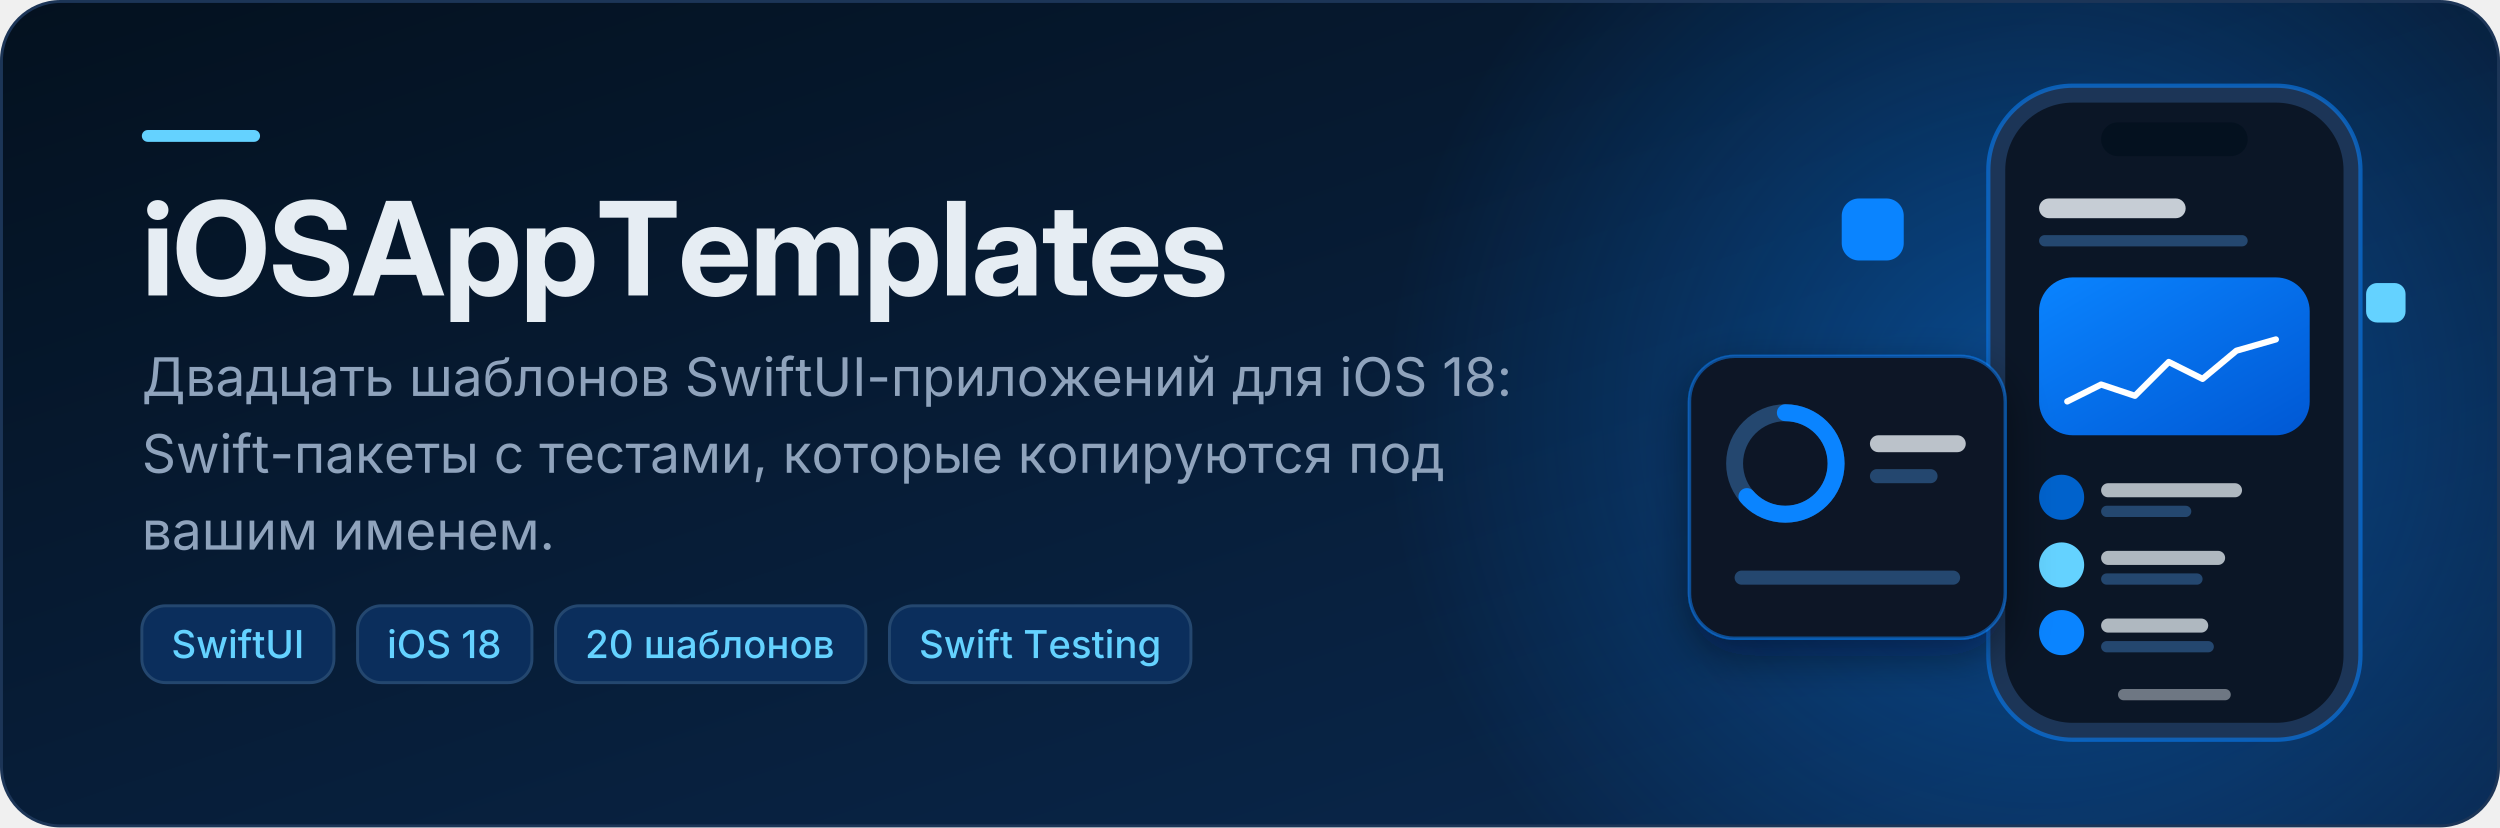
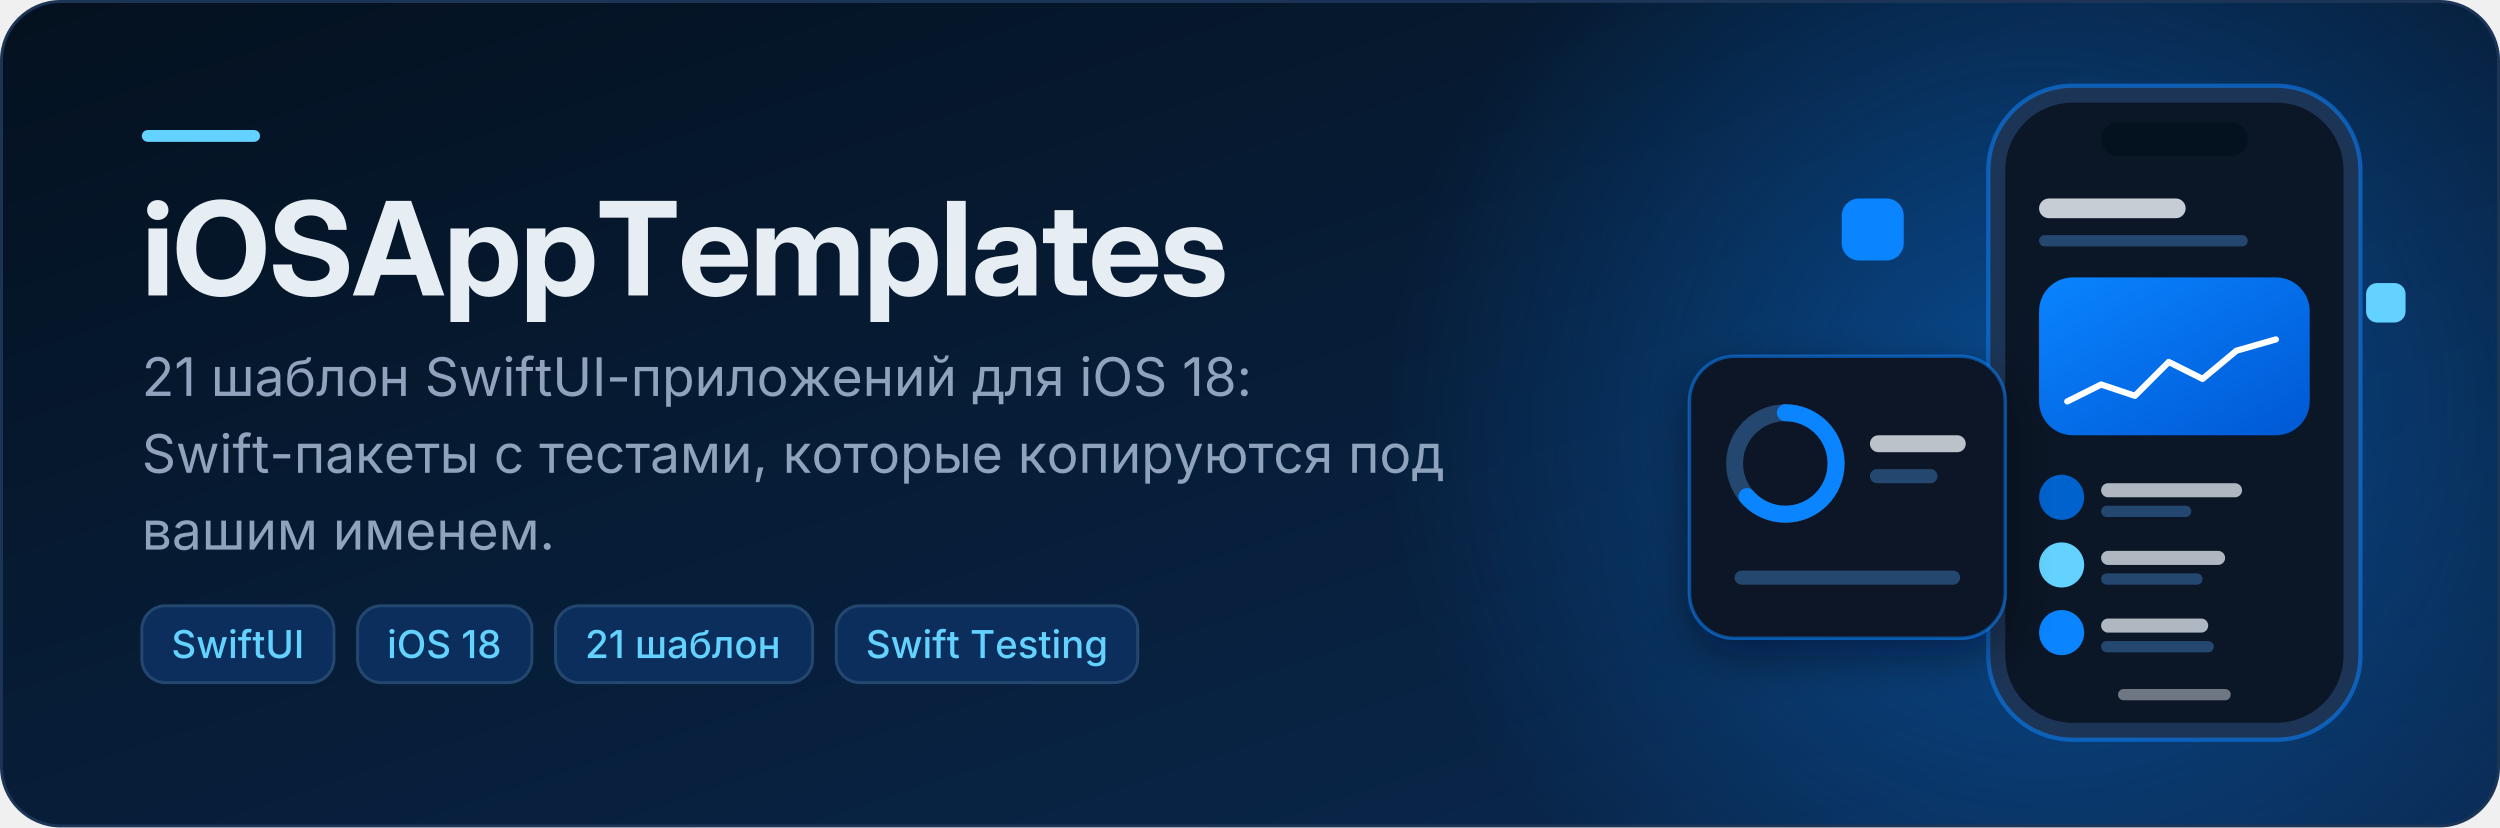
<svg xmlns="http://www.w3.org/2000/svg" width="846" height="280" viewBox="0 0 846 280" role="img" aria-labelledby="t">
  <style>.c{display:none}@media (max-width:500px){.w{display:none}.c{display:inline}}.m-float{animation:mFloat 6s ease-in-out infinite alternate}@keyframes mFloat{from{transform:translateY(0)}to{transform:translateY(-6px)}}.m-float-b{animation:mFloatB 7s ease-in-out infinite alternate}@keyframes mFloatB{from{transform:translateY(0)}to{transform:translateY(5px)}}.m-bob{animation:mBob 5s ease-in-out infinite alternate}@keyframes mBob{from{transform:translateY(0)}to{transform:translateY(-8px)}}.m-bar{transform-box:fill-box;transform-origin:center bottom;animation:mBar 4.2s ease-in-out infinite alternate}@keyframes mBar{from{transform:scaleY(.55)}to{transform:scaleY(1)}}.m-knob{animation:mKnob 6s ease-in-out infinite}@keyframes mKnob{0%,45%{transform:translateX(0)}55%,95%{transform:translateX(12px)}100%{transform:translateX(0)}}.m-slide{animation:mSlide 8s ease-in-out infinite alternate}@keyframes mSlide{from{transform:translateX(0)}to{transform:translateX(56px)}}.m-ring{stroke-dasharray:100;stroke-dashoffset:28;animation:mRing 7s ease-in-out infinite}@keyframes mRing{0%{stroke-dashoffset:100}45%,100%{stroke-dashoffset:28}}.m-caret{animation:mCaret 1.2s steps(1) infinite}@keyframes mCaret{50%{opacity:0}}.m-island{transform-box:fill-box;transform-origin:center;animation:mIsland 9s ease-in-out infinite}@keyframes mIsland{0%,20%{transform:scaleX(.42)}30%,70%{transform:scaleX(1)}80%,100%{transform:scaleX(.42)}}@media (prefers-reduced-motion: reduce){*{animation:none!important}}</style>
  <defs>
    <linearGradient id="bg" x1="0" y1="0" x2="1" y2="1">
      <stop offset="0" stop-color="#04111F" />
      <stop offset="1" stop-color="#0A2A52" />
    </linearGradient>
    <radialGradient id="glow">
      <stop offset="0" stop-color="#0A84FF" stop-opacity="0.42" />
      <stop offset="1" stop-color="#0A84FF" stop-opacity="0" />
    </radialGradient>
    <linearGradient id="mButton" x1="0" y1="0" x2="1" y2="1">
      <stop offset="0" stop-color="#0A84FF" />
      <stop offset="1" stop-color="#0058D4" />
    </linearGradient>
    <filter id="mShadow" x="-20%" y="-20%" width="140%" height="150%">
      <feDropShadow dx="0" dy="6" stdDeviation="8" flood-color="#04111F" flood-opacity="0.45" />
    </filter>
    <clipPath id="frame">
      <rect x="0.5" y="0.5" width="845" height="279" rx="20" />
    </clipPath>
    <path id="bd689" d="M104 0L399 0L399-1056L104-1056ZM251-1189C348-1189 419-1256 419-1346C419-1436 348-1503 251-1503C154-1503 83-1436 83-1346C83-1256 154-1189 251-1189Z" />
    <path id="bd321" d="M765 24C1166 24 1468-270 1468-744C1468-1219 1166-1514 765-1514C364-1514 63-1219 63-744C63-272 364 24 765 24ZM765-248C535-248 373-428 373-744C373-1062 535-1242 765-1242C995-1242 1158-1062 1158-744C1158-428 995-248 765-248Z" />
    <path id="bd397" d="M675 24C1042 24 1266-153 1266-440C1266-664 1125-795 807-862L664-893C481-933 407-984 407-1076C407-1185 514-1261 666-1261C826-1261 931-1174 942-1033L1230-1033C1221-1333 1008-1514 665-1514C326-1514 99-1332 99-1061C99-848 242-711 537-647L694-613C883-572 961-516 961-420C961-304 848-229 677-229C486-229 371-325 367-489L70-489C70-165 293 24 675 24Z" />
    <path id="bd2" d="M9 0L341 0L449-325L1006-325L1110 0L1451 0L928-1490L532-1490ZM532-571L583-725C631-877 677-1029 731-1214C784-1029 830-877 876-725L926-571Z" />
    <path id="bd843" d="M104 418L399 418L399-158L402-158C463-39 570 22 709 22C985 22 1166-198 1166-529C1166-853 981-1078 711-1078C574-1078 463-1023 398-913L395-913L395-1056L104-1056ZM633-218C484-218 385-340 385-529C385-717 484-840 633-840C776-840 869-727 869-529C869-331 776-218 633-218Z" />
    <path id="bd411" d="M45-1226L497-1226L497 0L805 0L805-1226L1256-1226L1256-1490L45-1490Z" />
    <path id="bd614" d="M586 24C842 24 1046-122 1085-332L816-332C789-250 710-197 595-197C440-197 350-298 345-454L1096-454L1096-533C1096-855 887-1080 576-1080C273-1080 58-849 58-527C58-206 266 24 586 24ZM347-642C363-774 450-856 582-856C715-856 803-774 818-642Z" />
    <path id="bd766" d="M104 0L399 0L399-623C399-759 483-835 588-835C691-835 763-764 763-654L763 0L1047 0L1047-636C1047-754 1118-835 1232-835C1333-835 1411-773 1411-646L1411 0L1705 0L1705-700C1705-942 1554-1078 1351-1078C1198-1078 1068-1001 1013-872C969-1001 850-1078 708-1078C574-1078 451-1009 388-866L388-1056L104-1056Z" />
    <path id="bd736" d="M399-1490L104-1490L104 0L399 0Z" />
    <path id="bd507" d="M427 18C589 18 680-46 736-149L740-149L740 0L1028 0L1028-716C1028-942 862-1078 573-1078C283-1078 111-940 98-722L375-722C382-803 454-859 564-859C672-859 737-805 737-727L737-720C737-652 669-643 476-624C256-604 64-536 64-298C64-87 216 18 427 18ZM509-187C410-187 346-231 346-306C346-390 426-429 527-444C622-459 705-473 739-492L739-386C739-272 651-187 509-187Z" />
    <path id="bd889" d="M711-1056L495-1056L495-1344L200-1344L200-1056L18-1056L18-825L200-825L200-280C200-88 307 0 539 0L711 0L711-231L598-231C518-231 495-254 495-326L495-825L711-825Z" />
    <path id="bd871" d="M543 26C819 26 1011-112 1011-323C1011-478 913-570 700-612L500-651C419-668 372-703 372-757C372-820 433-869 534-869C638-869 710-806 712-721L985-721C979-941 799-1078 526-1078C251-1078 78-946 78-746C78-582 187-478 392-438L577-402C663-385 714-352 714-296C714-231 647-185 538-185C423-185 355-240 344-332L54-332C72-105 269 26 543 26Z" />
-     <path id="br1071" d="M98 320L280 320L280 0L1397 0L1397 320L1580 320L1580-167L1414-167L1414-1490L481-1490L430-862C395-431 318-254 220-167L98-167ZM439-167C538-281 591-547 617-862L655-1323L1224-1323L1224-167Z" />
-     <path id="br1254" d="M158 0L686 0C916 0 1055-127 1055-300C1055-473 923-569 794-588C927-615 1012-689 1012-820C1012-1000 857-1118 615-1118L158-1118ZM329-164L329-498L686-498C800-498 870-430 870-316C870-222 801-164 686-164ZM329-649L329-954L615-954C749-954 831-898 831-805C831-709 750-649 616-649Z" />
+     <path id="br1343" d="M154 0L1103 0L1103-167L416-167L416-179L742-526C1005-806 1078-933 1078-1094C1078-1327 889-1510 623-1510C358-1510 158-1331 158-1067L340-1067C340-1235 448-1345 618-1345C777-1345 898-1248 898-1092C898-955 814-853 649-674L154-137Z" />
+     <path id="br1342" d="M653-1490L420-1490L96-1251L96-1047L456-1314L466-1314L466 0L653 0Z" />
+     <path id="br1289" d="M158-1118L158 0L1526 0L1526-1118L1346-1118L1346-166L932-166L932-1118L752-1118L752-166L338-166L338-1118Z" />
    <path id="br540" d="M471 26C660 26 765-73 803-152L815-152L815 0L992 0L992-737C992-1086 723-1132 573-1132C400-1132 208-1070 122-867L295-810C330-888 417-974 578-974C733-974 812-894 812-755L812-749C812-666 724-672 525-647C318-621 90-574 90-318C90-98 259 26 471 26ZM502-133C368-133 271-193 271-309C271-436 386-478 517-495C586-504 782-524 812-559L812-404C812-267 701-133 502-133Z" />
-     <path id="br1258" d="M40 321L220 321L220 0L1037 0L1037 321L1216 321L1216-166L1046-166L1046-1118L325-1118L288-680C262-372 223-258 132-166L40-166ZM336-166C412-268 443-442 464-680L488-952L867-952L867-166Z" />
-     <path id="br1284" d="M158 0L1012 0L1012 320L1192 320L1193-166L1046-166L1046-1118L865-1118L865-166L338-166L338-1118L158-1118Z" />
-     <path id="br1280" d="M388 0L568 0L568-957L934-957L934-1118L20-1118L20-957L388-957Z" />
-     <path id="br1291" d="M338-717L338-1118L158-1118L158 0L631 0C894 0 1040-160 1040-362C1040-568 895-717 631-717ZM338-550L631-550C763-550 858-470 858-354C858-243 763-166 631-166L338-166Z" />
-     <path id="br1289" d="M158-1118L158 0L1526 0L1526-1118L1346-1118L1346-166L932-166L932-1118L752-1118L752-166L338-166L338-1118Z" />
    <path id="br1253" d="M613 24C901 24 1112-215 1112-532C1112-835 921-1066 679-1066C483-1066 314-926 255-771L250-771C279-1128 398-1199 700-1220C941-1237 1025-1323 1025-1490L865-1490C865-1416 835-1378 700-1370C257-1344 104-1156 104-580L104-542C104-192 325 24 613 24ZM615-134C409-134 284-295 284-514C284-746 423-908 624-908C820-908 932-762 932-523C932-281 812-134 615-134Z" />
    <path id="br1269" d="M20 0L81 0C328 0 404-187 420-558L437-952L839-952L839 0L1020 0L1020-1118L266-1118L246-620C231-247 190-166 60-166L20-166Z" />
    <path id="br838" d="M613 24C918 24 1124-207 1124-552C1124-902 918-1132 613-1132C309-1132 104-902 104-552C104-207 309 24 613 24ZM613-137C390-137 287-332 287-552C287-775 390-971 613-971C839-971 942-774 942-552C942-332 839-137 613-137Z" />
    <path id="br1274" d="M338-1118L158-1118L158 0L338 0L338-491L867-491L867 0L1047 0L1047-1118L867-1118L867-657L338-657Z" />
    <path id="br397" d="M657 26C1001 26 1198-162 1198-406C1198-684 936-774 776-818L627-859C518-889 343-944 343-1100C343-1240 471-1342 664-1342C841-1342 975-1259 992-1114L1178-1114C1169-1339 964-1510 670-1510C382-1510 158-1343 158-1091C158-893 298-770 538-702L718-651C877-606 1013-553 1013-409C1013-250 859-144 657-144C482-144 326-221 311-390L116-390C133-140 334 26 657 26Z" />
    <path id="br984" d="M409 0L588 0L733-506C769-631 804-771 838-913C872-770 906-634 943-506L1088 0L1267 0L1606-1118L1415-1118L1279-630C1245-508 1208-367 1171-196C1136-369 1100-511 1068-630L936-1118L744-1118L610-630C576-506 540-363 504-193C467-371 429-513 397-630L261-1118L70-1118Z" />
    <path id="br689" d="M158 0L338 0L338-1118L158-1118ZM249-1301C318-1301 375-1354 375-1420C375-1486 318-1539 249-1539C181-1539 124-1486 124-1420C124-1354 181-1301 249-1301Z" />
    <path id="br647" d="M678-1118L420-1118L420-1227C420-1335 468-1393 579-1393C629-1393 657-1382 676-1376L726-1530C699-1542 643-1560 558-1560C395-1560 240-1461 240-1267L240-1118L20-1118L20-964L240-964L240 0L420 0L420-964L678-964Z" />
    <path id="br889" d="M598-1118L368-1118L368-1384L188-1384L188-1118L20-1118L20-964L188-964L188-276C188-93 302 14 495 14C541 14 592 7 629-6L592-158C562-152 523-146 500-146C405-146 368-190 368-290L368-964L598-964Z" />
    <path id="br424" d="M763 24C1114 24 1344-200 1344-507L1344-1490L1154-1490L1154-522C1154-308 1006-152 763-152C519-152 370-308 370-522L370-1490L180-1490L180-507C180-200 410 24 763 24Z" />
    <path id="br197" d="M370-1490L180-1490L180 0L370 0Z" />
    <path id="br1459" d="M798-719L144-719L144-553L798-553Z" />
    <path id="br1279" d="M1046-1118L158-1118L158 0L339 0L339-952L866-952L866 0L1046 0Z" />
    <path id="br848" d="M158 418L338 418L338-173L352-173C389-111 464 24 677 24C956 24 1150-200 1150-556C1150-910 955-1132 676-1132C458-1132 389-998 352-939L332-939L332-1118L158-1118ZM650-137C447-137 336-309 336-558C336-805 444-971 650-971C862-971 967-790 967-558C967-323 859-137 650-137Z" />
    <path id="br1262" d="M1053 0L1053-1118L883-1118L351-309L338-309L338-1118L158-1118L158 0L329 0L859-806L872-806L872 0Z" />
    <path id="br1259" d="M65 0L283 0L656-477L741-477L741 0L921 0L921-477L1006-477L1377 0L1594 0L1147-569L1589-1118L1374-1118L1008-643L921-643L921-1118L741-1118L741-643L652-643L284-1118L71-1118L514-569Z" />
    <path id="br641" d="M628 24C857 24 1024-91 1076-260L902-308C860-194 761-136 629-136C431-136 295-264 286-498L1094-498L1094-573C1094-986 844-1132 607-1132C302-1132 104-893 104-550C104-206 304 24 628 24ZM287-650C298-821 415-972 607-972C791-972 894-840 911-650Z" />
    <path id="br2473" d="M1053 0L1053-1118L883-1118L351-309L338-309L338-1118L158-1118L158 0L329 0L859-806L872-806L872 0ZM605-1275C768-1275 895-1400 895-1558L763-1558C763-1467 697-1403 605-1403C513-1403 447-1467 447-1558L315-1558C315-1399 443-1275 605-1275Z" />
+     <path id="br1258" d="M40 321L220 321L220 0L1037 0L1037 321L1216 321L1216-166L1046-166L1046-1118L325-1118L288-680C262-372 223-258 132-166L40-166ZM336-166C412-268 443-442 464-680L488-952L867-952L867-166Z" />
    <path id="br1300" d="M977 0L977-1118L532-1118C237-1118 96-972 96-764C96-614 170-500 324-449L47 0L254 0L508-419C516-419 524-419 532-419L798-419L798 0ZM798-570L544-570C354-570 276-641 276-764C276-888 354-961 546-961L798-961Z" />
    <path id="br321" d="M784 20C1166 20 1444-272 1444-744C1444-1217 1166-1510 784-1510C402-1510 122-1217 122-744C122-272 402 20 784 20ZM784-156C516-156 307-364 307-744C307-1126 516-1334 784-1334C1050-1334 1259-1127 1259-744C1259-363 1050-156 784-156Z" />
-     <path id="br1342" d="M653-1490L420-1490L96-1251L96-1047L456-1314L466-1314L466 0L653 0Z" />
    <path id="br1351" d="M633 20C933 20 1145-153 1145-396C1145-584 1016-744 854-774L854-782C995-819 1089-956 1089-1114C1089-1341 894-1510 633-1510C368-1510 176-1341 176-1114C176-956 268-819 413-782L413-774C246-744 122-584 122-396C122-153 330 20 633 20ZM633-145C432-145 309-248 309-406C309-571 445-689 633-689C817-689 955-571 955-406C955-248 830-145 633-145ZM633-848C472-848 360-949 360-1100C360-1249 468-1346 633-1346C795-1346 905-1249 905-1100C905-949 790-848 633-848Z" />
    <path id="br1505" d="M295 13C370 13 430-47 430-122C430-197 370-257 295-257C220-257 160-197 160-122C160-47 220 13 295 13ZM295-796C370-796 430-856 430-931C430-1006 370-1066 295-1066C220-1066 160-1006 160-931C160-856 220-796 295-796Z" />
    <path id="br1264" d="M158 0L338 0L338-468L493-468L854 0L1082 0L630-577L1076-1118L848-1118L450-634L338-634L338-1118L158-1118Z" />
+     <path id="br1280" d="M388 0L568 0L568-957L934-957L934-1118L20-1118L20-957L388-957Z" />
    <path id="br1293" d="M338-717L338-1118L158-1118L158 0L631 0C894 0 1040-160 1040-362C1040-568 895-717 631-717ZM1170 0L1350 0L1350-1118L1170-1118ZM338-550L631-550C763-550 858-470 858-354C858-243 763-166 631-166L338-166Z" />
    <path id="br596" d="M613 24C832 24 1010-95 1070-294L898-343C865-222 763-137 613-137C390-137 287-332 287-552C287-775 390-971 613-971C760-971 860-889 893-774L1066-823C1005-1018 829-1132 613-1132C309-1132 104-902 104-552C104-207 309 24 613 24Z" />
    <path id="br1272" d="M158 0L337 0L337-584C337-705 335-835 332-951C367-825 401-725 461-584L708 0L866 0L1110-584C1172-732 1206-834 1242-968C1240-836 1238-710 1238-584L1238 0L1419 0L1419-1118L1145-1118L893-500C841-371 812-271 789-176C764-274 736-372 683-500L428-1118L158-1118Z" />
    <path id="br1501" d="M128 359L266 359L422-208L216-208Z" />
    <path id="br1011" d="M140 405C159 414 208 426 272 426C430 426 538 345 606 167L1097-1118L901-1118L661-455C626-358 600-261 575-168C549-261 524-357 489-455L251-1118L54-1118L481 6L449 99C394 259 315 283 205 254L186 249Z" />
    <path id="br1299" d="M158 0L328 0L328-478L605-478C633-174 829 24 1111 24C1416 24 1622-207 1622-552C1622-902 1416-1132 1111-1132C833-1132 637-939 606-638L328-638L328-1118L158-1118ZM1111-137C888-137 785-332 785-552C785-775 888-971 1111-971C1337-971 1440-774 1440-552C1440-332 1337-137 1111-137Z" />
+     <path id="br1254" d="M158 0L686 0C916 0 1055-127 1055-300C1055-473 923-569 794-588C927-615 1012-689 1012-820C1012-1000 857-1118 615-1118L158-1118ZM329-164L329-498L686-498C800-498 870-430 870-316C870-222 801-164 686-164ZM329-649L329-954L615-954C749-954 831-898 831-805C831-709 750-649 616-649Z" />
    <path id="br1502" d="M295 13C370 13 430-47 430-122C430-197 370-257 295-257C220-257 160-197 160-122C160-47 220 13 295 13Z" />
    <path id="bm397" d="M665 25C1015 25 1217-159 1217-412C1217-681 978-783 788-832L643-870C529-900 375-953 375-1094C375-1220 489-1312 670-1312C839-1312 960-1234 975-1098L1197-1098C1190-1335 981-1510 675-1510C375-1510 147-1339 147-1081C147-877 291-752 535-687L709-639C869-596 992-545 992-415C992-271 853-175 664-175C492-175 348-251 335-414L106-414C120-142 330 25 665 25Z" />
    <path id="bm984" d="M393 0L614 0L752-481C785-596 817-733 849-867C880-733 911-598 945-481L1083 0L1304 0L1641-1118L1407-1118L1284-655C1252-531 1217-390 1183-221C1149-391 1113-533 1082-655L960-1118L740-1118L617-655C584-530 548-387 514-219C480-393 443-535 412-655L289-1118L57-1118Z" />
    <path id="bm689" d="M148 0L368 0L368-1118L148-1118ZM259-1289C335-1289 398-1347 398-1419C398-1492 335-1550 259-1550C183-1550 120-1492 120-1419C120-1347 183-1289 259-1289Z" />
    <path id="bm647" d="M702-1118L452-1118L452-1216C452-1314 495-1368 600-1368C646-1368 677-1358 698-1352L749-1530C719-1541 653-1560 565-1560C388-1560 232-1455 232-1246L232-1118L20-1118L20-939L232-939L232 0L452 0L452-939L702-939Z" />
    <path id="bm889" d="M626-1118L403-1118L403-1384L183-1384L183-1118L20-1118L20-939L183-939L183-284C183-94 300 15 503 15C554 15 610 8 657-8L618-184C591-178 548-172 525-172C438-172 403-212 403-302L403-939L626-939Z" />
    <path id="bm424" d="M759 23C1115 23 1351-199 1351-512L1351-1490L1122-1490L1122-531C1122-330 983-184 759-184C534-184 393-330 393-531L393-1490L165-1490L165-512C165-199 400 23 759 23Z" />
    <path id="bm197" d="M393-1490L165-1490L165 0L393 0Z" />
    <path id="bm321" d="M786 20C1172 20 1457-268 1457-744C1457-1222 1172-1510 786-1510C399-1510 113-1222 113-744C113-268 399 20 786 20ZM786-188C530-188 339-384 339-744C339-1105 530-1302 786-1302C1040-1302 1231-1106 1231-744C1231-384 1040-188 786-188Z" />
    <path id="bm1342" d="M685-1490L421-1490L95-1254L95-1025L449-1283L459-1283L459 0L685 0Z" />
    <path id="bm1351" d="M644 20C955 20 1177-155 1177-397C1177-585 1043-743 876-773L876-781C1021-817 1121-953 1121-1113C1121-1340 917-1510 644-1510C368-1510 167-1341 167-1113C167-953 264-817 414-781L414-773C242-743 113-585 113-397C113-155 331 20 644 20ZM644-165C459-165 343-264 343-412C343-566 469-676 644-676C816-676 944-566 944-412C944-264 826-165 644-165ZM644-857C494-857 389-952 389-1092C389-1232 491-1323 644-1323C795-1323 899-1231 899-1092C899-952 791-857 644-857Z" />
    <path id="bm1343" d="M144 0L1128 0L1128-195L460-195L460-207L752-512C1029-792 1105-923 1105-1086C1105-1327 909-1510 626-1510C347-1510 142-1328 142-1056L361-1056C361-1216 463-1319 622-1319C773-1319 886-1227 886-1078C886-947 805-851 650-688L144-165Z" />
-     <path id="bm1341" d="M661 20C1009 20 1209-260 1209-744C1209-1227 1006-1510 661-1510C316-1510 113-1227 113-744C113-259 314 20 661 20ZM661-175C454-175 338-383 338-744C338-1106 454-1316 661-1316C867-1316 983-1107 983-744C983-383 867-175 661-175Z" />
    <path id="bm1289" d="M148-1118L148 0L1562 0L1562-1118L1342-1118L1342-190L963-190L963-1118L747-1118L747-190L368-190L368-1118Z" />
    <path id="bm540" d="M461 25C642 25 748-66 791-153L802-153L802 0L1015 0L1015-742C1015-1065 758-1132 578-1132C379-1132 191-1054 115-854L322-800C353-876 435-953 581-953C721-953 795-881 795-757L795-751C795-672 710-673 513-650C302-626 83-570 83-316C83-96 248 25 461 25ZM510-152C387-152 299-207 299-313C299-428 401-470 525-487C593-496 763-514 796-546L796-403C796-272 689-152 510-152Z" />
    <path id="bm1253" d="M617 24C916 24 1130-213 1130-532C1130-832 941-1054 701-1054C504-1054 335-915 277-764L271-764C300-1106 419-1180 711-1201C962-1219 1055-1302 1055-1490L870-1490C870-1417 843-1381 705-1373C241-1343 96-1115 96-586L96-550C96-191 320 24 617 24ZM619-159C429-159 315-306 315-514C315-733 440-881 627-881C808-881 913-747 913-522C913-295 802-159 619-159Z" />
    <path id="bm1269" d="M20 0L94 0C338 0 433-175 450-556L466-928L829-928L829 0L1050 0L1050-1118L256-1118L237-614C223-272 181-190 59-190L20-190Z" />
    <path id="bm838" d="M618 23C933 23 1141-208 1141-553C1141-901 933-1132 618-1132C303-1132 96-901 96-553C96-208 303 23 618 23ZM618-163C416-163 320-341 320-553C320-768 416-946 618-946C822-946 918-767 918-553C918-341 822-163 618-163Z" />
    <path id="bm1274" d="M368-1118L148-1118L148 0L368 0L368-479L860-479L860 0L1080 0L1080-1118L860-1118L860-670L368-670Z" />
-     <path id="bm1254" d="M148 0L682 0C928 0 1072-123 1072-301C1072-466 945-569 794-586C936-614 1023-691 1023-819C1023-1003 863-1118 611-1118L148-1118ZM355-185L355-491L682-491C788-491 852-429 852-326C852-239 788-185 682-185ZM355-652L355-931L611-931C733-931 808-880 808-794C808-706 735-652 613-652Z" />
    <path id="bm411" d="M90-1294L555-1294L555 0L784 0L784-1294L1247-1294L1247-1490L90-1490Z" />
    <path id="bm614" d="M630 23C869 23 1040-94 1093-268L886-317C847-213 755-159 632-159C449-159 325-276 317-492L1110-492L1110-570C1110-973 866-1132 611-1132C298-1132 96-895 96-551C96-204 300 23 630 23ZM318-656C330-817 436-950 612-950C781-950 876-832 892-656Z" />
    <path id="bm871" d="M549 23C822 23 1010-121 1010-325C1010-480 912-580 705-627L525-667C402-695 352-739 352-813C352-897 444-958 565-958C697-958 760-888 789-810L986-853C938-1019 805-1132 563-1132C310-1132 130-999 130-799C130-639 230-537 438-490L626-447C732-423 783-377 783-306C783-223 693-155 551-155C421-155 336-209 305-326L98-283C138-85 306 23 549 23Z" />
    <path id="bm773" d="M368-662C368-839 478-940 628-940C774-940 864-844 864-683L864 0L1084 0L1084-710C1084-986 932-1132 704-1132C546-1132 429-1061 359-903L358-1118L148-1118L148 0L368 0Z" />
    <path id="bm658" d="M616 442C902 442 1121 310 1121 16L1121-1118L906-1118L906-936L890-936C851-1006 772-1132 566-1132C297-1132 96-920 96-563C96-206 300-17 563-17C767-17 844-130 883-203L902-203L902 15C902 187 785 265 615 265C435 265 365 176 325 112L141 199C204 334 357 442 616 442ZM614-200C422-200 321-348 321-566C321-779 419-945 614-945C803-945 903-790 903-566C903-337 800-200 614-200Z" />
-     <path id="bm1071" d="M90 320L312 320L312 0L1399 0L1399 320L1621 320L1621-196L1448-196L1448-1490L479-1490L429-861C395-443 317-278 218-196L90-196ZM481-196C574-309 628-554 654-861L689-1294L1220-1294L1220-196Z" />
-     <path id="bm1258" d="M40 323L258 323L258 0L1034 0L1034 323L1248 323L1248-190L1078-190L1078-1118L315-1118L280-702C257-421 223-273 130-190L40-190ZM367-190C440-293 469-463 488-702L508-929L864-929L864-190Z" />
-     <path id="bm1284" d="M148 0L1002 0L1002 320L1219 320L1224-190L1073-190L1073-1118L853-1118L853-190L368-190L368-1118L148-1118Z" />
-     <path id="bm1280" d="M383 0L603 0L603-932L964-932L964-1118L20-1118L20-932L383-932Z" />
-     <path id="bm1291" d="M368-734L368-1118L148-1118L148 0L639 0C913 0 1069-159 1069-369C1069-584 914-734 639-734ZM368-544L639-544C763-544 850-471 850-363C850-260 763-190 639-190L368-190Z" />
    <path id="bm1459" d="M805-724L143-724L143-533L805-533Z" />
    <path id="bm1279" d="M1073-1118L148-1118L148 0L369 0L369-928L853-928L853 0L1073 0Z" />
    <path id="bm848" d="M148 418L368 418L368-175L380-175C419-104 500 22 703 22C975 22 1170-195 1170-556C1170-920 971-1132 703-1132C494-1132 419-1005 380-936L362-936L362-1118L148-1118ZM654-165C468-165 364-325 364-558C364-790 465-945 654-945C848-945 945-778 945-558C945-336 845-165 654-165Z" />
    <path id="bm1262" d="M1085 0L1085-1118L885-1118L379-360L368-360L368-1118L148-1118L148 0L347 0L852-757L864-757L864 0Z" />
    <path id="bm1259" d="M57 0L320 0L667-465L739-465L739 0L959 0L959-465L1032-465L1377 0L1638 0L1209-573L1634-1118L1376-1118L1034-654L959-654L959-1118L739-1118L739-654L663-654L319-1118L62-1118L489-573Z" />
    <path id="bm641" d="M630 23C869 23 1040-94 1093-268L886-317C847-213 755-159 632-159C449-159 325-276 317-492L1110-492L1110-570C1110-973 866-1132 611-1132C298-1132 96-895 96-551C96-204 300 23 630 23ZM318-656C330-817 436-950 612-950C781-950 876-832 892-656Z" />
    <path id="bm2473" d="M1085 0L1085-1118L885-1118L379-360L368-360L368-1118L148-1118L148 0L347 0L852-757L864-757L864 0ZM616-1269C790-1269 924-1398 924-1561L777-1561C777-1472 709-1409 616-1409C522-1409 454-1472 454-1561L307-1561C307-1397 443-1269 616-1269Z" />
+     <path id="bm1258" d="M40 323L258 323L258 0L1034 0L1034 323L1248 323L1248-190L1078-190L1078-1118L315-1118L280-702C257-421 223-273 130-190L40-190ZM367-190C440-293 469-463 488-702L508-929L864-929L864-190Z" />
    <path id="bm1300" d="M1003 0L1003-1118L535-1118C239-1118 90-971 90-756C90-607 165-494 314-440L42 0L289 0L534-406C535-406 536-406 537-406L789-406L789 0ZM789-578L556-578C382-578 309-642 309-755C309-869 382-935 557-935L789-935Z" />
    <path id="bm1505" d="M311-772C393-772 458-837 458-919C458-1001 393-1066 311-1066C228-1066 163-1001 163-919C163-837 228-772 311-772ZM311 15C393 15 458-50 458-132C458-215 393-280 311-280C228-280 163-215 163-132C163-50 228 15 311 15Z" />
    <path id="bm1264" d="M148 0L368 0L368-453L510-453L846 0L1117 0L681-573L1111-1118L842-1118L471-643L368-643L368-1118L148-1118Z" />
+     <path id="bm1280" d="M383 0L603 0L603-932L964-932L964-1118L20-1118L20-932L383-932Z" />
    <path id="bm1293" d="M368-734L368-1118L148-1118L148 0L639 0C913 0 1069-159 1069-369C1069-584 914-734 639-734ZM1188 0L1408 0L1408-1118L1188-1118ZM368-544L639-544C763-544 850-471 850-363C850-260 763-190 639-190L368-190Z" />
    <path id="bm596" d="M618 23C853 23 1035-104 1089-315L881-365C851-244 758-163 619-163C417-163 320-340 320-553C320-769 417-946 619-946C756-946 847-867 877-752L1086-802C1031-1009 850-1132 618-1132C303-1132 96-901 96-553C96-208 303 23 618 23Z" />
    <path id="bm1272" d="M148 0L364 0L364-536C364-652 361-799 358-929C394-791 433-672 487-536L707 0L896 0L1113-536C1169-676 1209-798 1246-944C1243-802 1240-656 1240-536L1240 0L1458 0L1458-1118L1122-1118L903-559C857-437 826-308 803-197C780-311 750-437 702-559L481-1118L148-1118Z" />
    <path id="bm1501" d="M125 371L285 371L450-214L213-214Z" />
    <path id="bm1011" d="M133 402C160 414 218 426 287 426C467 426 578 334 646 155L1132-1118L896-1118L671-483C636-386 611-289 586-193C562-289 539-385 505-483L284-1118L46-1118L471 5L447 87C406 231 326 259 212 229L187 223Z" />
    <path id="bm1299" d="M148 0L360 0L360-466L606-466C638-170 835 23 1123 23C1439 23 1646-208 1646-553C1646-901 1439-1132 1123-1132C839-1132 643-944 607-651L360-651L360-1118L148-1118ZM1123-163C921-163 826-341 826-553C826-768 921-946 1123-946C1327-946 1423-767 1423-553C1423-341 1327-163 1123-163Z" />
+     <path id="bm1254" d="M148 0L682 0C928 0 1072-123 1072-301C1072-466 945-569 794-586C936-614 1023-691 1023-819C1023-1003 863-1118 611-1118L148-1118ZM355-185L355-491L682-491C788-491 852-429 852-326C852-239 788-185 682-185ZM355-652L355-931L611-931C733-931 808-880 808-794C808-706 735-652 613-652Z" />
    <path id="bm1502" d="M311 15C393 15 458-50 458-132C458-215 393-280 311-280C228-280 163-215 163-132C163-50 228 15 311 15Z" />
  </defs>
  <g clip-path="url(#frame)">
    <rect width="846" height="280" fill="url(#bg)" />
    <circle class="w" cx="690" cy="140" r="220" fill="url(#glow)" />
    <g class="w">
      <g transform="translate(566 29) scale(0.954)">
        <g class="m-float">
          <rect x="112" y="0" width="132" height="232" rx="30" fill="#1C3557" stroke="rgba(10,132,255,0.55)" stroke-width="1.5" />
          <rect x="118" y="6" width="120" height="220" rx="24" fill="#0B1626" />
          <rect class="m-island" x="152" y="13" width="52" height="12" rx="6" fill="#04111F" />
          <g>
            <rect x="130" y="40" width="52" height="7" rx="3.5" fill="#E6EDF3" opacity=".85" />
            <rect x="130" y="53" width="74" height="4" rx="2" fill="#24476F" />
            <rect x="130" y="68" width="96" height="56" rx="12" fill="url(#mButton)" />
            <path d="M140 112 l12 -6 l12 4 l12 -12 l12 6 l12 -10 l14 -4" fill="none" stroke="#fff" stroke-width="2.2" stroke-linecap="round" stroke-linejoin="round" />
            <circle cx="138" cy="146" r="8" fill="#0062CC" />
            <rect x="152" y="141" width="50" height="5" rx="2.5" fill="#E6EDF3" opacity=".75" />
            <rect x="152" y="149" width="32" height="4" rx="2" fill="#24476F" />
            <circle cx="138" cy="170" r="8" fill="#64D2FF" />
            <rect x="152" y="165" width="44" height="5" rx="2.5" fill="#E6EDF3" opacity=".75" />
            <rect x="152" y="173" width="36" height="4" rx="2" fill="#24476F" />
            <circle cx="138" cy="194" r="8" fill="#0A84FF" />
            <rect x="152" y="189" width="38" height="5" rx="2.5" fill="#E6EDF3" opacity=".75" />
            <rect x="152" y="197" width="40" height="4" rx="2" fill="#24476F" />
            <rect x="158" y="214" width="40" height="4" rx="2" fill="#E6EDF3" opacity=".45" />
          </g>
        </g>
        <g class="m-float-b">
          <rect x="6" y="96" width="112" height="100" rx="16" fill="#0B1626" stroke="rgba(10,132,255,0.5)" stroke-width="1.2" filter="url(#mShadow)" />
          <circle cx="40" cy="134" r="18" fill="none" stroke="#24476F" stroke-width="6" />
          <circle class="m-ring" cx="40" cy="134" r="18" fill="none" stroke="#0A84FF" stroke-width="6" stroke-linecap="round" pathLength="100" transform="rotate(-90 40 134)" />
          <rect x="70" y="124" width="34" height="6" rx="3" fill="#E6EDF3" opacity=".8" />
          <rect x="70" y="136" width="24" height="5" rx="2.5" fill="#24476F" />
          <rect x="22" y="172" width="80" height="5" rx="2.5" fill="#24476F" />
        </g>
        <rect class="m-bob" style="animation-delay:-0s" x="60" y="40" width="22" height="22" rx="6.16" fill="#0A84FF" />
        <rect class="m-bob" style="animation-delay:-1.6s" x="246" y="70" width="14" height="14" rx="3.92" fill="#64D2FF" />
      </g>
      <rect x="48" y="44" width="40" height="4" rx="2" fill="#64D2FF" />
      <g fill="#E6EDF3" transform="translate(48 99.99) scale(0.021484)">
        <use href="#bd689" x="0" />
        <use href="#bd321" x="484" />
        <use href="#bd397" x="1997" />
        <use href="#bd2" x="3314" />
        <use href="#bd843" x="4757" />
        <use href="#bd843" x="5962" />
        <use href="#bd411" x="7167" />
        <use href="#bd614" x="8450" />
        <use href="#bd766" x="9581" />
        <use href="#bd843" x="11372" />
        <use href="#bd736" x="12578" />
        <use href="#bd507" x="13062" />
        <use href="#bd889" x="14176" />
        <use href="#bd614" x="14912" />
        <use href="#bd871" x="16043" />
      </g>
      <g fill="#8FA3BC" transform="translate(48 133.99) scale(0.008789)">
-         <use href="#br1071" x="0" />
-         <use href="#br1254" x="1678" />
-         <use href="#br540" x="2835" />
-         <use href="#br1258" x="3985" />
-         <use href="#br1284" x="5241" />
-         <use href="#br540" x="6464" />
-         <use href="#br1280" x="7614" />
-         <use href="#br1291" x="8568" />
-         <use href="#br1289" x="10288" />
-         <use href="#br540" x="11972" />
-         <use href="#br1253" x="13122" />
-         <use href="#br1269" x="14338" />
-         <use href="#br838" x="15516" />
-         <use href="#br1274" x="16744" />
-         <use href="#br838" x="17949" />
-         <use href="#br1254" x="19177" />
-         <use href="#br397" x="20910" />
-         <use href="#br984" x="22224" />
-         <use href="#br689" x="23900" />
-         <use href="#br647" x="24396" />
-         <use href="#br889" x="25154" />
-         <use href="#br424" x="25824" />
-         <use href="#br197" x="27348" />
-         <use href="#br1459" x="27898" />
-         <use href="#br1279" x="28840" />
-         <use href="#br848" x="30044" />
-         <use href="#br1262" x="31298" />
-         <use href="#br1269" x="32509" />
-         <use href="#br838" x="33687" />
-         <use href="#br1259" x="34915" />
-         <use href="#br641" x="36574" />
-         <use href="#br1274" x="37768" />
-         <use href="#br1262" x="38973" />
-         <use href="#br2473" x="40184" />
-         <use href="#br1258" x="41971" />
-         <use href="#br1269" x="43227" />
-         <use href="#br1300" x="44405" />
-         <use href="#br689" x="46116" />
-         <use href="#br321" x="46612" />
-         <use href="#br397" x="48178" />
-         <use href="#br1342" x="50068" />
-         <use href="#br1351" x="50901" />
-         <use href="#br1505" x="52168" />
+         <use href="#br1343" x="0" />
+         <use href="#br1342" x="1249" />
+         <use href="#br1289" x="2658" />
+         <use href="#br540" x="4342" />
+         <use href="#br1253" x="5492" />
+         <use href="#br1269" x="6708" />
+         <use href="#br838" x="7886" />
+         <use href="#br1274" x="9114" />
+         <use href="#br397" x="10895" />
+         <use href="#br984" x="12209" />
+         <use href="#br689" x="13885" />
+         <use href="#br647" x="14381" />
+         <use href="#br889" x="15139" />
+         <use href="#br424" x="15809" />
+         <use href="#br197" x="17333" />
+         <use href="#br1459" x="17883" />
+         <use href="#br1279" x="18825" />
+         <use href="#br848" x="20029" />
+         <use href="#br1262" x="21283" />
+         <use href="#br1269" x="22494" />
+         <use href="#br838" x="23672" />
+         <use href="#br1259" x="24900" />
+         <use href="#br641" x="26559" />
+         <use href="#br1274" x="27753" />
+         <use href="#br1262" x="28958" />
+         <use href="#br2473" x="30169" />
+         <use href="#br1258" x="31956" />
+         <use href="#br1269" x="33212" />
+         <use href="#br1300" x="34390" />
+         <use href="#br689" x="36101" />
+         <use href="#br321" x="36597" />
+         <use href="#br397" x="38163" />
+         <use href="#br1342" x="40053" />
+         <use href="#br1351" x="40886" />
+         <use href="#br1505" x="42153" />
      </g>
      <g fill="#8FA3BC" transform="translate(48 159.99) scale(0.008789)">
        <use href="#br397" x="0" />
        <use href="#br984" x="1314" />
        <use href="#br689" x="2990" />
        <use href="#br647" x="3486" />
        <use href="#br889" x="4244" />
        <use href="#br1459" x="4914" />
        <use href="#br1279" x="5856" />
        <use href="#br540" x="7060" />
        <use href="#br1264" x="8210" />
        <use href="#br641" x="9320" />
        <use href="#br1280" x="10514" />
        <use href="#br1293" x="11468" />
        <use href="#br596" x="13552" />
        <use href="#br1280" x="15298" />
        <use href="#br641" x="16252" />
        <use href="#br596" x="17446" />
        <use href="#br1280" x="18616" />
        <use href="#br540" x="19570" />
        <use href="#br1272" x="20720" />
        <use href="#br1262" x="22297" />
        <use href="#br1501" x="23508" />
        <use href="#br1264" x="24674" />
        <use href="#br838" x="25784" />
        <use href="#br1280" x="27012" />
        <use href="#br838" x="27966" />
        <use href="#br848" x="29194" />
        <use href="#br1293" x="30448" />
        <use href="#br641" x="31956" />
        <use href="#br1264" x="33726" />
        <use href="#br838" x="34836" />
        <use href="#br1279" x="36064" />
        <use href="#br1262" x="37268" />
        <use href="#br848" x="38479" />
        <use href="#br1011" x="39733" />
        <use href="#br1299" x="40884" />
        <use href="#br1280" x="42610" />
        <use href="#br596" x="43564" />
        <use href="#br1300" x="44734" />
        <use href="#br1279" x="46445" />
        <use href="#br838" x="47649" />
        <use href="#br1258" x="48877" />
      </g>
      <g fill="#8FA3BC" transform="translate(48 185.99) scale(0.008789)">
        <use href="#br1254" x="0" />
        <use href="#br540" x="1157" />
        <use href="#br1289" x="2307" />
        <use href="#br1262" x="3991" />
        <use href="#br1272" x="5202" />
        <use href="#br1262" x="7355" />
        <use href="#br1272" x="8566" />
        <use href="#br641" x="10143" />
        <use href="#br1274" x="11337" />
        <use href="#br641" x="12542" />
        <use href="#br1272" x="13736" />
        <use href="#br1502" x="15313" />
      </g>
      <rect x="48" y="205" width="65" height="26" rx="8" fill="#0B2E5C" stroke="#24476F" />
      <g fill="#64D2FF" transform="translate(58 222.68) scale(0.006348)">
        <use href="#bm397" x="0" />
        <use href="#bm984" x="1323" />
        <use href="#bm689" x="3021" />
        <use href="#bm647" x="3537" />
        <use href="#bm889" x="4314" />
        <use href="#bm424" x="5011" />
        <use href="#bm197" x="6527" />
      </g>
      <rect x="121" y="205" width="59" height="26" rx="8" fill="#0B2E5C" stroke="#24476F" />
      <g fill="#64D2FF" transform="translate(131 222.68) scale(0.006348)">
        <use href="#bm689" x="0" />
        <use href="#bm321" x="516" />
        <use href="#bm397" x="2086" />
        <use href="#bm1342" x="3955" />
        <use href="#bm1351" x="4805" />
      </g>
-       <rect x="188" y="205" width="105" height="26" rx="8" fill="#0B2E5C" stroke="#24476F" />
+       <rect x="188" y="205" width="87" height="26" rx="8" fill="#0B2E5C" stroke="#24476F" />
      <g fill="#64D2FF" transform="translate(198 222.68) scale(0.006348)">
        <use href="#bm1343" x="0" />
-         <use href="#bm1341" x="1262" />
-         <use href="#bm1289" x="3130" />
-         <use href="#bm540" x="4840" />
-         <use href="#bm1253" x="6003" />
-         <use href="#bm1269" x="7230" />
-         <use href="#bm838" x="8428" />
-         <use href="#bm1274" x="9665" />
-         <use href="#bm838" x="10893" />
-         <use href="#bm1254" x="12130" />
-       </g>
-       <rect x="301" y="205" width="102" height="26" rx="8" fill="#0B2E5C" stroke="#24476F" />
-       <g fill="#64D2FF" transform="translate(311 222.68) scale(0.006348)">
+         <use href="#bm1342" x="1262" />
+         <use href="#bm1289" x="2658" />
+         <use href="#bm540" x="4368" />
+         <use href="#bm1253" x="5531" />
+         <use href="#bm1269" x="6758" />
+         <use href="#bm838" x="7956" />
+         <use href="#bm1274" x="9193" />
+       </g>
+       <rect x="283" y="205" width="102" height="26" rx="8" fill="#0B2E5C" stroke="#24476F" />
+       <g fill="#64D2FF" transform="translate(293 222.68) scale(0.006348)">
        <use href="#bm397" x="0" />
        <use href="#bm984" x="1323" />
        <use href="#bm689" x="3021" />
        <use href="#bm647" x="3537" />
        <use href="#bm889" x="4314" />
        <use href="#bm411" x="5557" />
        <use href="#bm614" x="6894" />
        <use href="#bm871" x="8097" />
        <use href="#bm889" x="9200" />
        <use href="#bm689" x="9897" />
        <use href="#bm773" x="10413" />
        <use href="#bm658" x="11645" />
      </g>
    </g>
    <circle class="c" cx="786" cy="140" r="260" fill="url(#glow)" />
    <g class="c">
      <rect x="48" y="33" width="40" height="4" rx="2" fill="#64D2FF" />
      <g fill="#E6EDF3" transform="translate(48 103.53) scale(0.03125)">
        <use href="#bd689" x="0" />
        <use href="#bd321" x="484" />
        <use href="#bd397" x="1996" />
        <use href="#bd2" x="3312" />
        <use href="#bd843" x="4754" />
        <use href="#bd843" x="5959" />
        <use href="#bd411" x="7164" />
        <use href="#bd614" x="8446" />
        <use href="#bd766" x="9576" />
        <use href="#bd843" x="11367" />
        <use href="#bd736" x="12572" />
        <use href="#bd507" x="13056" />
        <use href="#bd889" x="14169" />
        <use href="#bd614" x="14904" />
        <use href="#bd871" x="16035" />
      </g>
      <g fill="#8FA3BC" transform="translate(48 155.53) scale(0.017578)">
-         <use href="#bm1071" x="0" />
-         <use href="#bm1254" x="1711" />
-         <use href="#bm540" x="2876" />
-         <use href="#bm1258" x="4039" />
-         <use href="#bm1284" x="5327" />
-         <use href="#bm540" x="6590" />
-         <use href="#bm1280" x="7753" />
-         <use href="#bm1291" x="8737" />
-         <use href="#bm1289" x="10448" />
-         <use href="#bm540" x="12158" />
-         <use href="#bm1253" x="13321" />
-         <use href="#bm1269" x="14548" />
-         <use href="#bm838" x="15746" />
-         <use href="#bm1274" x="16983" />
-         <use href="#bm838" x="18211" />
-         <use href="#bm1254" x="19448" />
-         <use href="#bm397" x="21159" />
-         <use href="#bm984" x="22482" />
-         <use href="#bm689" x="24180" />
-         <use href="#bm647" x="24696" />
-         <use href="#bm889" x="25473" />
-         <use href="#bm424" x="26170" />
-         <use href="#bm197" x="27686" />
-         <use href="#bm1459" x="28244" />
-         <use href="#bm1279" x="29191" />
-         <use href="#bm848" x="30412" />
-         <use href="#bm1262" x="31678" />
-         <use href="#bm1269" x="32910" />
-         <use href="#bm838" x="34108" />
-         <use href="#bm1259" x="35345" />
-         <use href="#bm641" x="37041" />
-         <use href="#bm1274" x="38244" />
-         <use href="#bm1262" x="39472" />
-         <use href="#bm2473" x="40704" />
+         <use href="#bm1343" x="0" />
+         <use href="#bm1342" x="1262" />
+         <use href="#bm1289" x="2658" />
+         <use href="#bm540" x="4368" />
+         <use href="#bm1253" x="5531" />
+         <use href="#bm1269" x="6758" />
+         <use href="#bm838" x="7956" />
+         <use href="#bm1274" x="9193" />
+         <use href="#bm397" x="10967" />
+         <use href="#bm984" x="12290" />
+         <use href="#bm689" x="13988" />
+         <use href="#bm647" x="14504" />
+         <use href="#bm889" x="15281" />
+         <use href="#bm424" x="15978" />
+         <use href="#bm197" x="17494" />
+         <use href="#bm1459" x="18052" />
+         <use href="#bm1279" x="18999" />
+         <use href="#bm848" x="20220" />
+         <use href="#bm1262" x="21486" />
+         <use href="#bm1269" x="22718" />
+         <use href="#bm838" x="23916" />
+         <use href="#bm1259" x="25153" />
+         <use href="#bm641" x="26849" />
+         <use href="#bm1274" x="28052" />
+         <use href="#bm1262" x="29280" />
+         <use href="#bm2473" x="30512" />
+         <use href="#bm1258" x="32290" />
+         <use href="#bm1269" x="33578" />
+         <use href="#bm1300" x="34776" />
+         <use href="#bm689" x="36473" />
+         <use href="#bm321" x="36989" />
+         <use href="#bm397" x="38559" />
      </g>
      <g fill="#8FA3BC" transform="translate(48 201.53) scale(0.017578)">
-         <use href="#bm1258" x="0" />
-         <use href="#bm1269" x="1288" />
-         <use href="#bm1300" x="2486" />
-         <use href="#bm689" x="4183" />
-         <use href="#bm321" x="4699" />
-         <use href="#bm397" x="6269" />
-         <use href="#bm1342" x="8138" />
-         <use href="#bm1351" x="8988" />
-         <use href="#bm1505" x="10277" />
-         <use href="#bm397" x="11444" />
-         <use href="#bm984" x="12767" />
-         <use href="#bm689" x="14465" />
-         <use href="#bm647" x="14981" />
-         <use href="#bm889" x="15758" />
-         <use href="#bm1459" x="16455" />
-         <use href="#bm1279" x="17402" />
-         <use href="#bm540" x="18623" />
-         <use href="#bm1264" x="19786" />
-         <use href="#bm641" x="20924" />
-         <use href="#bm1280" x="22127" />
-         <use href="#bm1293" x="23111" />
-         <use href="#bm596" x="25213" />
-         <use href="#bm1280" x="26941" />
-         <use href="#bm641" x="27925" />
-         <use href="#bm596" x="29128" />
-         <use href="#bm1280" x="30310" />
-         <use href="#bm540" x="31294" />
-         <use href="#bm1272" x="32457" />
-         <use href="#bm1262" x="34063" />
-         <use href="#bm1501" x="35295" />
+         <use href="#bm1342" x="0" />
+         <use href="#bm1351" x="850" />
+         <use href="#bm1505" x="2139" />
+         <use href="#bm397" x="3306" />
+         <use href="#bm984" x="4629" />
+         <use href="#bm689" x="6327" />
+         <use href="#bm647" x="6843" />
+         <use href="#bm889" x="7620" />
+         <use href="#bm1459" x="8317" />
+         <use href="#bm1279" x="9264" />
+         <use href="#bm540" x="10485" />
+         <use href="#bm1264" x="11648" />
+         <use href="#bm641" x="12786" />
+         <use href="#bm1280" x="13989" />
+         <use href="#bm1293" x="14973" />
+         <use href="#bm596" x="17075" />
+         <use href="#bm1280" x="18803" />
+         <use href="#bm641" x="19787" />
+         <use href="#bm596" x="20990" />
+         <use href="#bm1280" x="22172" />
+         <use href="#bm540" x="23156" />
+         <use href="#bm1272" x="24319" />
+         <use href="#bm1262" x="25925" />
+         <use href="#bm1501" x="27157" />
+         <use href="#bm1264" x="28303" />
+         <use href="#bm838" x="29441" />
+         <use href="#bm1280" x="30678" />
+         <use href="#bm838" x="31662" />
+         <use href="#bm848" x="32899" />
+         <use href="#bm1293" x="34165" />
+         <use href="#bm641" x="35721" />
      </g>
      <g fill="#8FA3BC" transform="translate(48 247.53) scale(0.017578)">
        <use href="#bm1264" x="0" />
        <use href="#bm838" x="1138" />
-         <use href="#bm1280" x="2375" />
-         <use href="#bm838" x="3359" />
-         <use href="#bm848" x="4596" />
-         <use href="#bm1293" x="5862" />
-         <use href="#bm641" x="7418" />
-         <use href="#bm1264" x="9167" />
-         <use href="#bm838" x="10305" />
-         <use href="#bm1279" x="11542" />
-         <use href="#bm1262" x="12763" />
-         <use href="#bm848" x="13995" />
-         <use href="#bm1011" x="15261" />
-         <use href="#bm1299" x="16439" />
-         <use href="#bm1280" x="18182" />
-         <use href="#bm596" x="19166" />
-         <use href="#bm1300" x="20348" />
-         <use href="#bm1279" x="22045" />
-         <use href="#bm838" x="23266" />
-         <use href="#bm1258" x="24503" />
-         <use href="#bm1254" x="26337" />
-         <use href="#bm540" x="27502" />
-         <use href="#bm1289" x="28665" />
-         <use href="#bm1262" x="30375" />
-         <use href="#bm1272" x="31607" />
-         <use href="#bm1262" x="33759" />
-         <use href="#bm1272" x="34991" />
-         <use href="#bm641" x="36597" />
-         <use href="#bm1274" x="37800" />
-         <use href="#bm641" x="39028" />
-         <use href="#bm1272" x="40231" />
-         <use href="#bm1502" x="41837" />
+         <use href="#bm1279" x="2375" />
+         <use href="#bm1262" x="3596" />
+         <use href="#bm848" x="4828" />
+         <use href="#bm1011" x="6094" />
+         <use href="#bm1299" x="7272" />
+         <use href="#bm1280" x="9015" />
+         <use href="#bm596" x="9999" />
+         <use href="#bm1300" x="11181" />
+         <use href="#bm1279" x="12878" />
+         <use href="#bm838" x="14099" />
+         <use href="#bm1258" x="15336" />
+         <use href="#bm1254" x="17170" />
+         <use href="#bm540" x="18335" />
+         <use href="#bm1289" x="19498" />
+         <use href="#bm1262" x="21208" />
+         <use href="#bm1272" x="22440" />
+         <use href="#bm1262" x="24592" />
+         <use href="#bm1272" x="25824" />
+         <use href="#bm641" x="27430" />
+         <use href="#bm1274" x="28633" />
+         <use href="#bm641" x="29861" />
+         <use href="#bm1272" x="31064" />
+         <use href="#bm1502" x="32670" />
      </g>
    </g>
  </g>
  <rect x="0.5" y="0.5" width="845" height="279" rx="20" fill="none" stroke="#1C3557" />
</svg>
